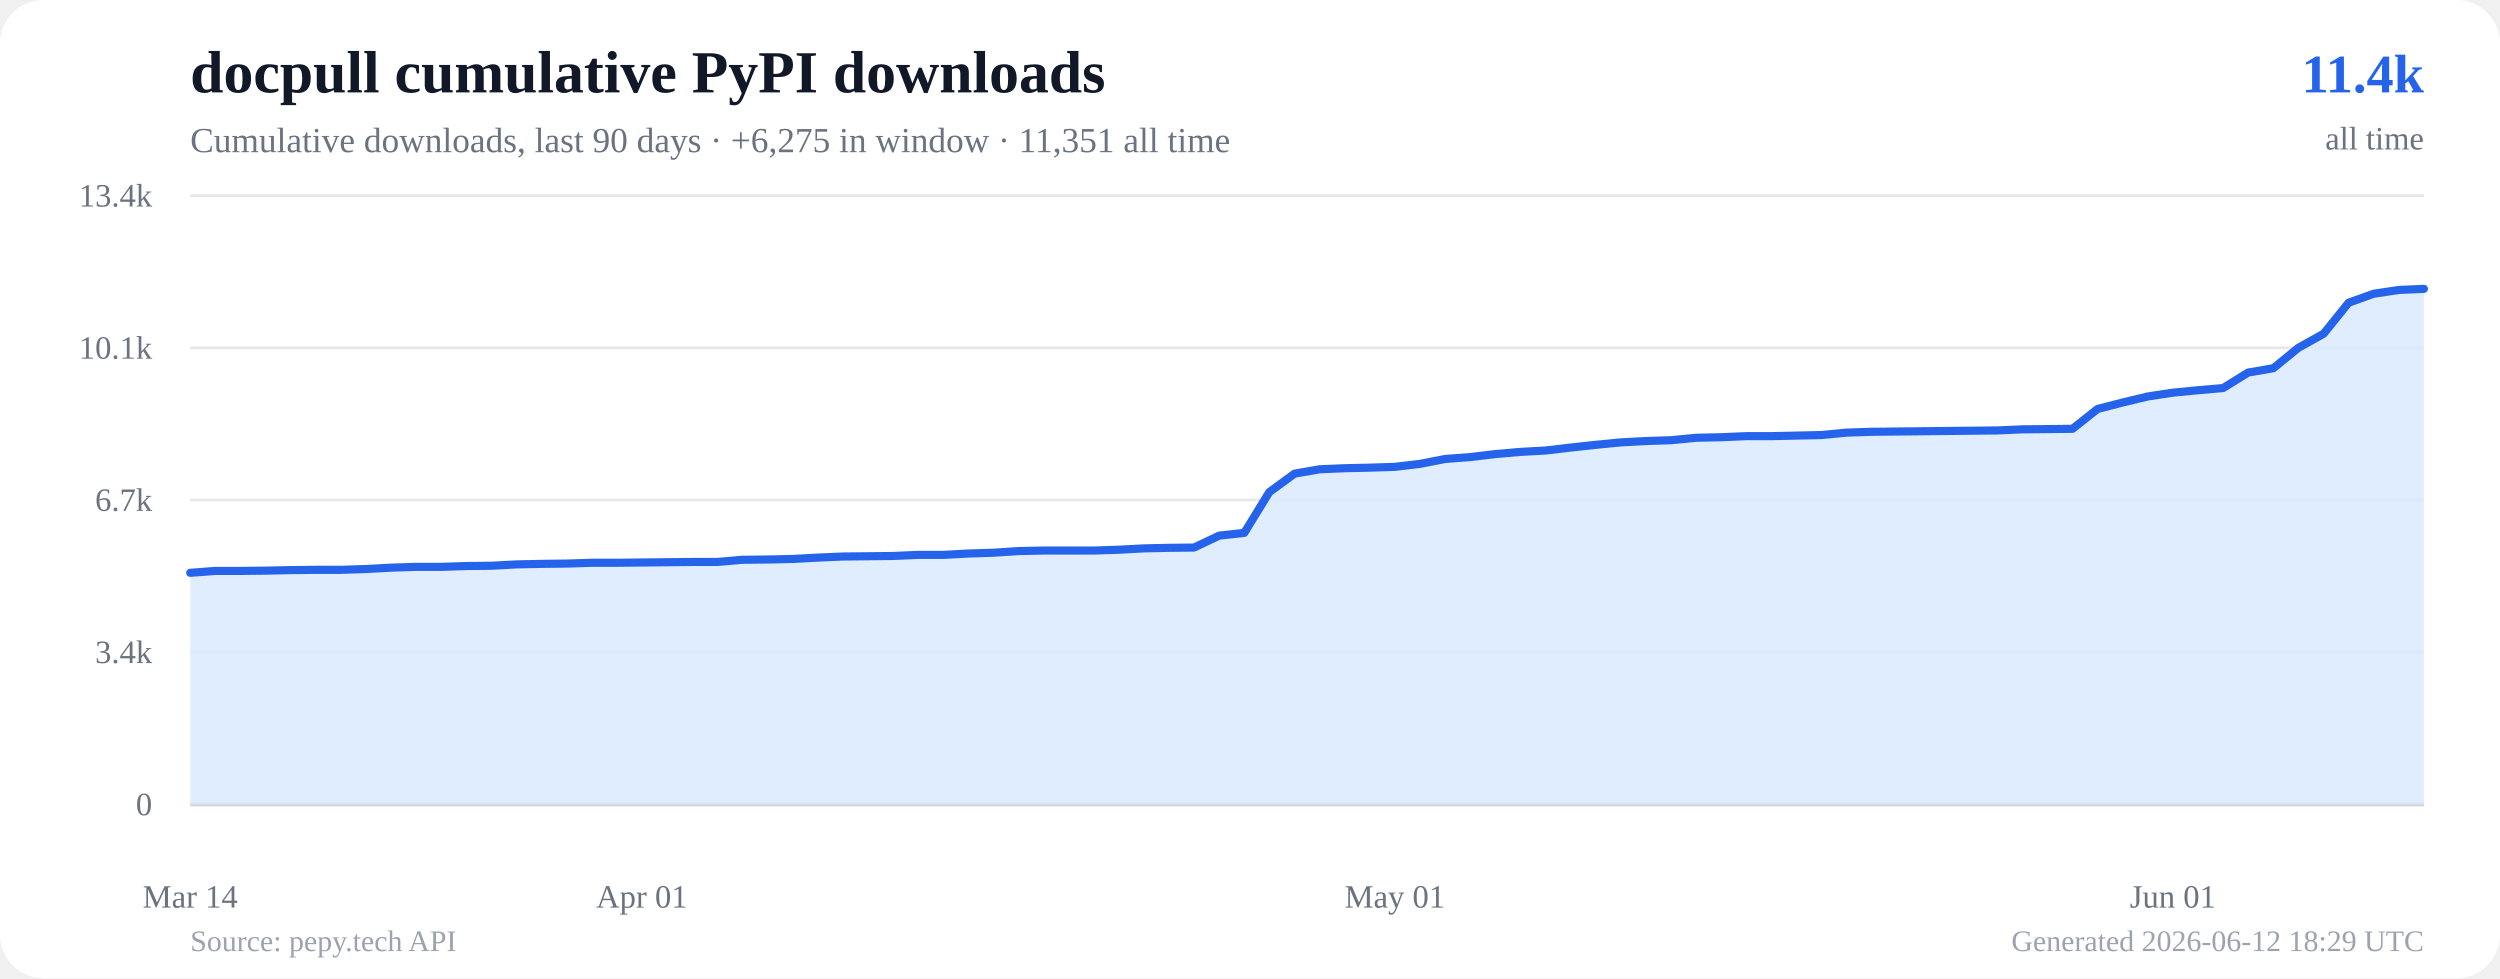
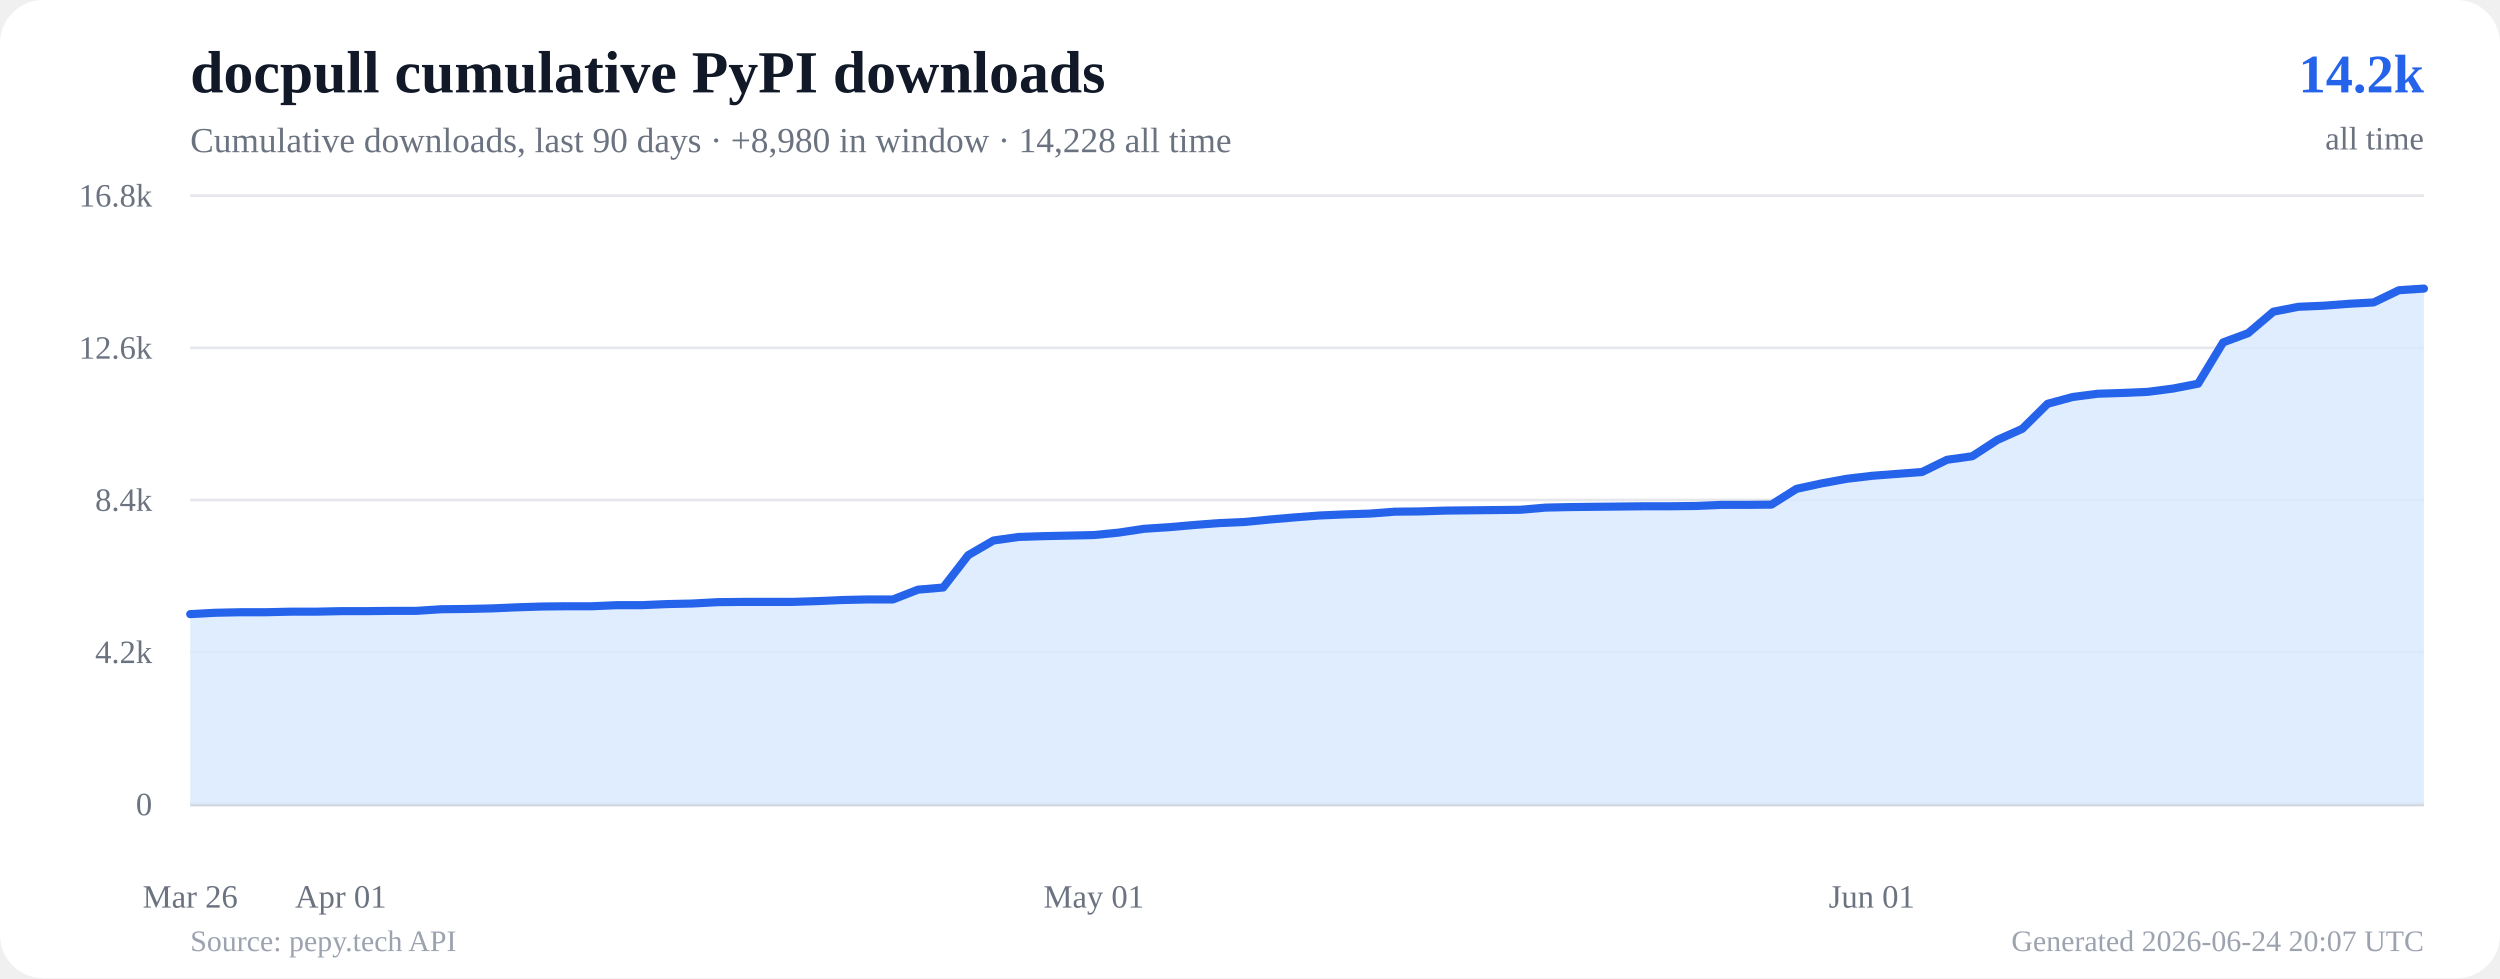
<svg xmlns="http://www.w3.org/2000/svg" width="920" height="360" viewBox="0 0 920 360" role="img" aria-labelledby="title desc">
  <rect width="920" height="360" rx="16" fill="#ffffff" />
  <text x="70" y="34" font-size="22" font-weight="700" fill="#111827">docpull cumulative PyPI downloads</text>
-   <text x="70" y="56" font-size="13" fill="#6b7280">Cumulative downloads, last 90 days · +6,275 in window · 11,351 all time</text>
-   <text x="892" y="34" text-anchor="end" font-size="20" font-weight="700" fill="#2563eb">11.4k</text>
+   <text x="70" y="56" font-size="13" fill="#6b7280">Cumulative downloads, last 90 days · +8,980 in window · 14,228 all time</text>
+   <text x="892" y="34" text-anchor="end" font-size="20" font-weight="700" fill="#2563eb">14.2k</text>
  <text x="892" y="55" text-anchor="end" font-size="12" fill="#6b7280">all time</text>
  <line x1="70" y1="296.0" x2="892" y2="296.0" stroke="#e5e7eb" stroke-width="1" />
  <line x1="70" y1="240.0" x2="892" y2="240.0" stroke="#e5e7eb" stroke-width="1" />
  <line x1="70" y1="184.0" x2="892" y2="184.0" stroke="#e5e7eb" stroke-width="1" />
  <line x1="70" y1="128.0" x2="892" y2="128.0" stroke="#e5e7eb" stroke-width="1" />
  <line x1="70" y1="72.0" x2="892" y2="72.0" stroke="#e5e7eb" stroke-width="1" />
  <text x="56" y="300.0" text-anchor="end" font-size="12" fill="#6b7280">0</text>
-   <text x="56" y="244.0" text-anchor="end" font-size="12" fill="#6b7280">3.4k</text>
-   <text x="56" y="188.0" text-anchor="end" font-size="12" fill="#6b7280">6.7k</text>
-   <text x="56" y="132.0" text-anchor="end" font-size="12" fill="#6b7280">10.1k</text>
-   <text x="56" y="76.0" text-anchor="end" font-size="12" fill="#6b7280">13.4k</text>
+   <text x="56" y="244.0" text-anchor="end" font-size="12" fill="#6b7280">4.2k</text>
+   <text x="56" y="188.0" text-anchor="end" font-size="12" fill="#6b7280">8.4k</text>
+   <text x="56" y="132.0" text-anchor="end" font-size="12" fill="#6b7280">12.6k</text>
+   <text x="56" y="76.0" text-anchor="end" font-size="12" fill="#6b7280">16.8k</text>
  <line x1="70" y1="296" x2="892" y2="296" stroke="#d1d5db" stroke-width="1.5" />
-   <polygon points="70.0,296.0 70.0,210.8 79.2,210.1 88.5,210.1 97.7,210.0 106.9,209.8 116.2,209.7 125.4,209.7 134.7,209.4 143.9,208.9 153.1,208.6 162.4,208.6 171.6,208.3 180.8,208.2 190.1,207.7 199.3,207.5 208.5,207.4 217.8,207.1 227.0,207.1 236.2,207.0 245.5,206.9 254.7,206.8 264.0,206.8 273.2,206.0 282.4,205.9 291.7,205.7 300.9,205.2 310.1,204.8 319.4,204.7 328.6,204.6 337.8,204.2 347.1,204.2 356.3,203.7 365.6,203.4 374.8,202.8 384.0,202.6 393.3,202.6 402.5,202.6 411.7,202.3 421.0,201.8 430.2,201.6 439.4,201.5 448.7,197.1 457.9,196.1 467.1,181.1 476.4,174.3 485.6,172.7 494.9,172.3 504.1,172.1 513.3,171.8 522.6,170.7 531.8,168.9 541.0,168.2 550.3,167.1 559.5,166.3 568.7,165.8 578.0,164.7 587.2,163.7 596.4,162.8 605.7,162.3 614.9,162.0 624.2,161.1 633.4,160.9 642.6,160.5 651.9,160.5 661.1,160.3 670.3,160.1 679.6,159.2 688.8,158.9 698.0,158.8 707.3,158.7 716.5,158.6 725.8,158.5 735.0,158.4 744.2,158.0 753.5,157.9 762.7,157.8 771.9,150.5 781.2,148.1 790.4,145.9 799.6,144.5 808.9,143.6 818.1,142.8 827.3,137.1 836.6,135.5 845.8,128.0 855.1,122.8 864.3,111.4 873.5,108.1 882.8,106.7 892.0,106.3 892.0,296.0" fill="#dbeafe" opacity="0.85" />
-   <polyline points="70.0,210.8 79.2,210.1 88.5,210.1 97.7,210.0 106.9,209.8 116.2,209.7 125.4,209.7 134.7,209.4 143.9,208.9 153.1,208.6 162.4,208.6 171.6,208.3 180.8,208.2 190.1,207.7 199.3,207.5 208.5,207.4 217.8,207.1 227.0,207.1 236.2,207.0 245.5,206.9 254.7,206.8 264.0,206.8 273.2,206.0 282.4,205.9 291.7,205.7 300.9,205.2 310.1,204.8 319.4,204.7 328.6,204.6 337.8,204.2 347.1,204.2 356.3,203.7 365.6,203.4 374.8,202.8 384.0,202.6 393.3,202.6 402.5,202.6 411.7,202.3 421.0,201.8 430.2,201.6 439.4,201.5 448.7,197.1 457.9,196.1 467.1,181.1 476.4,174.3 485.6,172.7 494.9,172.3 504.1,172.1 513.3,171.8 522.6,170.7 531.8,168.9 541.0,168.2 550.3,167.1 559.5,166.3 568.7,165.8 578.0,164.7 587.2,163.7 596.4,162.8 605.7,162.3 614.9,162.0 624.2,161.1 633.4,160.9 642.6,160.5 651.9,160.5 661.1,160.3 670.3,160.1 679.6,159.2 688.8,158.9 698.0,158.8 707.3,158.7 716.5,158.6 725.8,158.5 735.0,158.4 744.2,158.0 753.5,157.9 762.7,157.8 771.9,150.5 781.2,148.1 790.4,145.9 799.6,144.5 808.9,143.6 818.1,142.8 827.3,137.1 836.6,135.5 845.8,128.0 855.1,122.8 864.3,111.4 873.5,108.1 882.8,106.7 892.0,106.3" fill="none" stroke="#2563eb" stroke-width="3" stroke-linecap="round" stroke-linejoin="round" />
-   <text x="70.0" y="334" text-anchor="middle" font-size="12" fill="#6b7280">Mar 14</text>
-   <text x="236.2" y="334" text-anchor="middle" font-size="12" fill="#6b7280">Apr 01</text>
-   <text x="513.3" y="334" text-anchor="middle" font-size="12" fill="#6b7280">May 01</text>
-   <text x="799.6" y="334" text-anchor="middle" font-size="12" fill="#6b7280">Jun 01</text>
+   <polygon points="70.0,296.0 70.0,226.0 79.2,225.5 88.5,225.3 97.7,225.3 106.9,225.1 116.2,225.1 125.4,224.9 134.7,224.9 143.9,224.8 153.1,224.8 162.4,224.2 171.6,224.1 180.8,223.9 190.1,223.5 199.3,223.2 208.5,223.1 217.8,223.1 227.0,222.7 236.2,222.7 245.5,222.3 254.7,222.1 264.0,221.6 273.2,221.5 282.4,221.5 291.7,221.5 300.9,221.2 310.1,220.8 319.4,220.6 328.6,220.6 337.8,217.0 347.1,216.2 356.3,204.3 365.6,198.9 374.8,197.6 384.0,197.3 393.3,197.1 402.5,196.9 411.7,196.0 421.0,194.6 430.2,194.0 439.4,193.2 448.7,192.5 457.9,192.1 467.1,191.2 476.4,190.4 485.6,189.7 494.9,189.3 504.1,189.0 513.3,188.3 522.6,188.2 531.8,187.9 541.0,187.8 550.3,187.7 559.5,187.6 568.7,186.8 578.0,186.6 587.2,186.5 596.4,186.4 605.7,186.3 614.9,186.3 624.2,186.2 633.4,185.8 642.6,185.8 651.9,185.7 661.1,179.9 670.3,177.9 679.6,176.2 688.8,175.1 698.0,174.4 707.3,173.7 716.5,169.2 725.8,167.9 735.0,161.9 744.2,157.8 753.5,148.6 762.7,146.1 771.9,144.9 781.2,144.6 790.4,144.2 799.6,143.0 808.9,141.2 818.1,126.0 827.3,122.6 836.6,114.7 845.8,112.9 855.1,112.5 864.3,111.8 873.5,111.3 882.8,106.8 892.0,106.2 892.0,296.0" fill="#dbeafe" opacity="0.85" />
+   <polyline points="70.0,226.0 79.2,225.5 88.5,225.3 97.7,225.3 106.9,225.1 116.2,225.1 125.4,224.9 134.7,224.9 143.9,224.8 153.1,224.8 162.4,224.2 171.6,224.1 180.8,223.9 190.1,223.5 199.3,223.2 208.5,223.1 217.8,223.1 227.0,222.7 236.2,222.7 245.5,222.3 254.7,222.1 264.0,221.6 273.2,221.5 282.4,221.5 291.7,221.5 300.9,221.2 310.1,220.8 319.4,220.6 328.6,220.6 337.8,217.0 347.1,216.2 356.3,204.3 365.6,198.9 374.8,197.6 384.0,197.3 393.3,197.1 402.5,196.9 411.7,196.0 421.0,194.6 430.2,194.0 439.4,193.2 448.7,192.5 457.9,192.1 467.1,191.2 476.4,190.4 485.6,189.7 494.9,189.3 504.1,189.0 513.3,188.3 522.6,188.2 531.8,187.9 541.0,187.8 550.3,187.7 559.5,187.6 568.7,186.8 578.0,186.6 587.2,186.5 596.4,186.4 605.7,186.3 614.9,186.3 624.2,186.2 633.4,185.8 642.6,185.8 651.9,185.7 661.1,179.9 670.3,177.9 679.6,176.2 688.8,175.1 698.0,174.4 707.3,173.7 716.5,169.2 725.8,167.9 735.0,161.9 744.2,157.8 753.5,148.6 762.7,146.1 771.9,144.9 781.2,144.6 790.4,144.2 799.6,143.0 808.9,141.2 818.1,126.0 827.3,122.6 836.6,114.7 845.8,112.9 855.1,112.5 864.3,111.8 873.5,111.3 882.8,106.8 892.0,106.2" fill="none" stroke="#2563eb" stroke-width="3" stroke-linecap="round" stroke-linejoin="round" />
+   <text x="70.0" y="334" text-anchor="middle" font-size="12" fill="#6b7280">Mar 26</text>
+   <text x="125.4" y="334" text-anchor="middle" font-size="12" fill="#6b7280">Apr 01</text>
+   <text x="402.5" y="334" text-anchor="middle" font-size="12" fill="#6b7280">May 01</text>
+   <text x="688.8" y="334" text-anchor="middle" font-size="12" fill="#6b7280">Jun 01</text>
  <text x="70" y="350" font-size="11" fill="#9ca3af">Source: pepy.tech API</text>
-   <text x="892" y="350" text-anchor="end" font-size="11" fill="#9ca3af">Generated 2026-06-12 18:29 UTC</text>
+   <text x="892" y="350" text-anchor="end" font-size="11" fill="#9ca3af">Generated 2026-06-24 20:07 UTC</text>
</svg>
